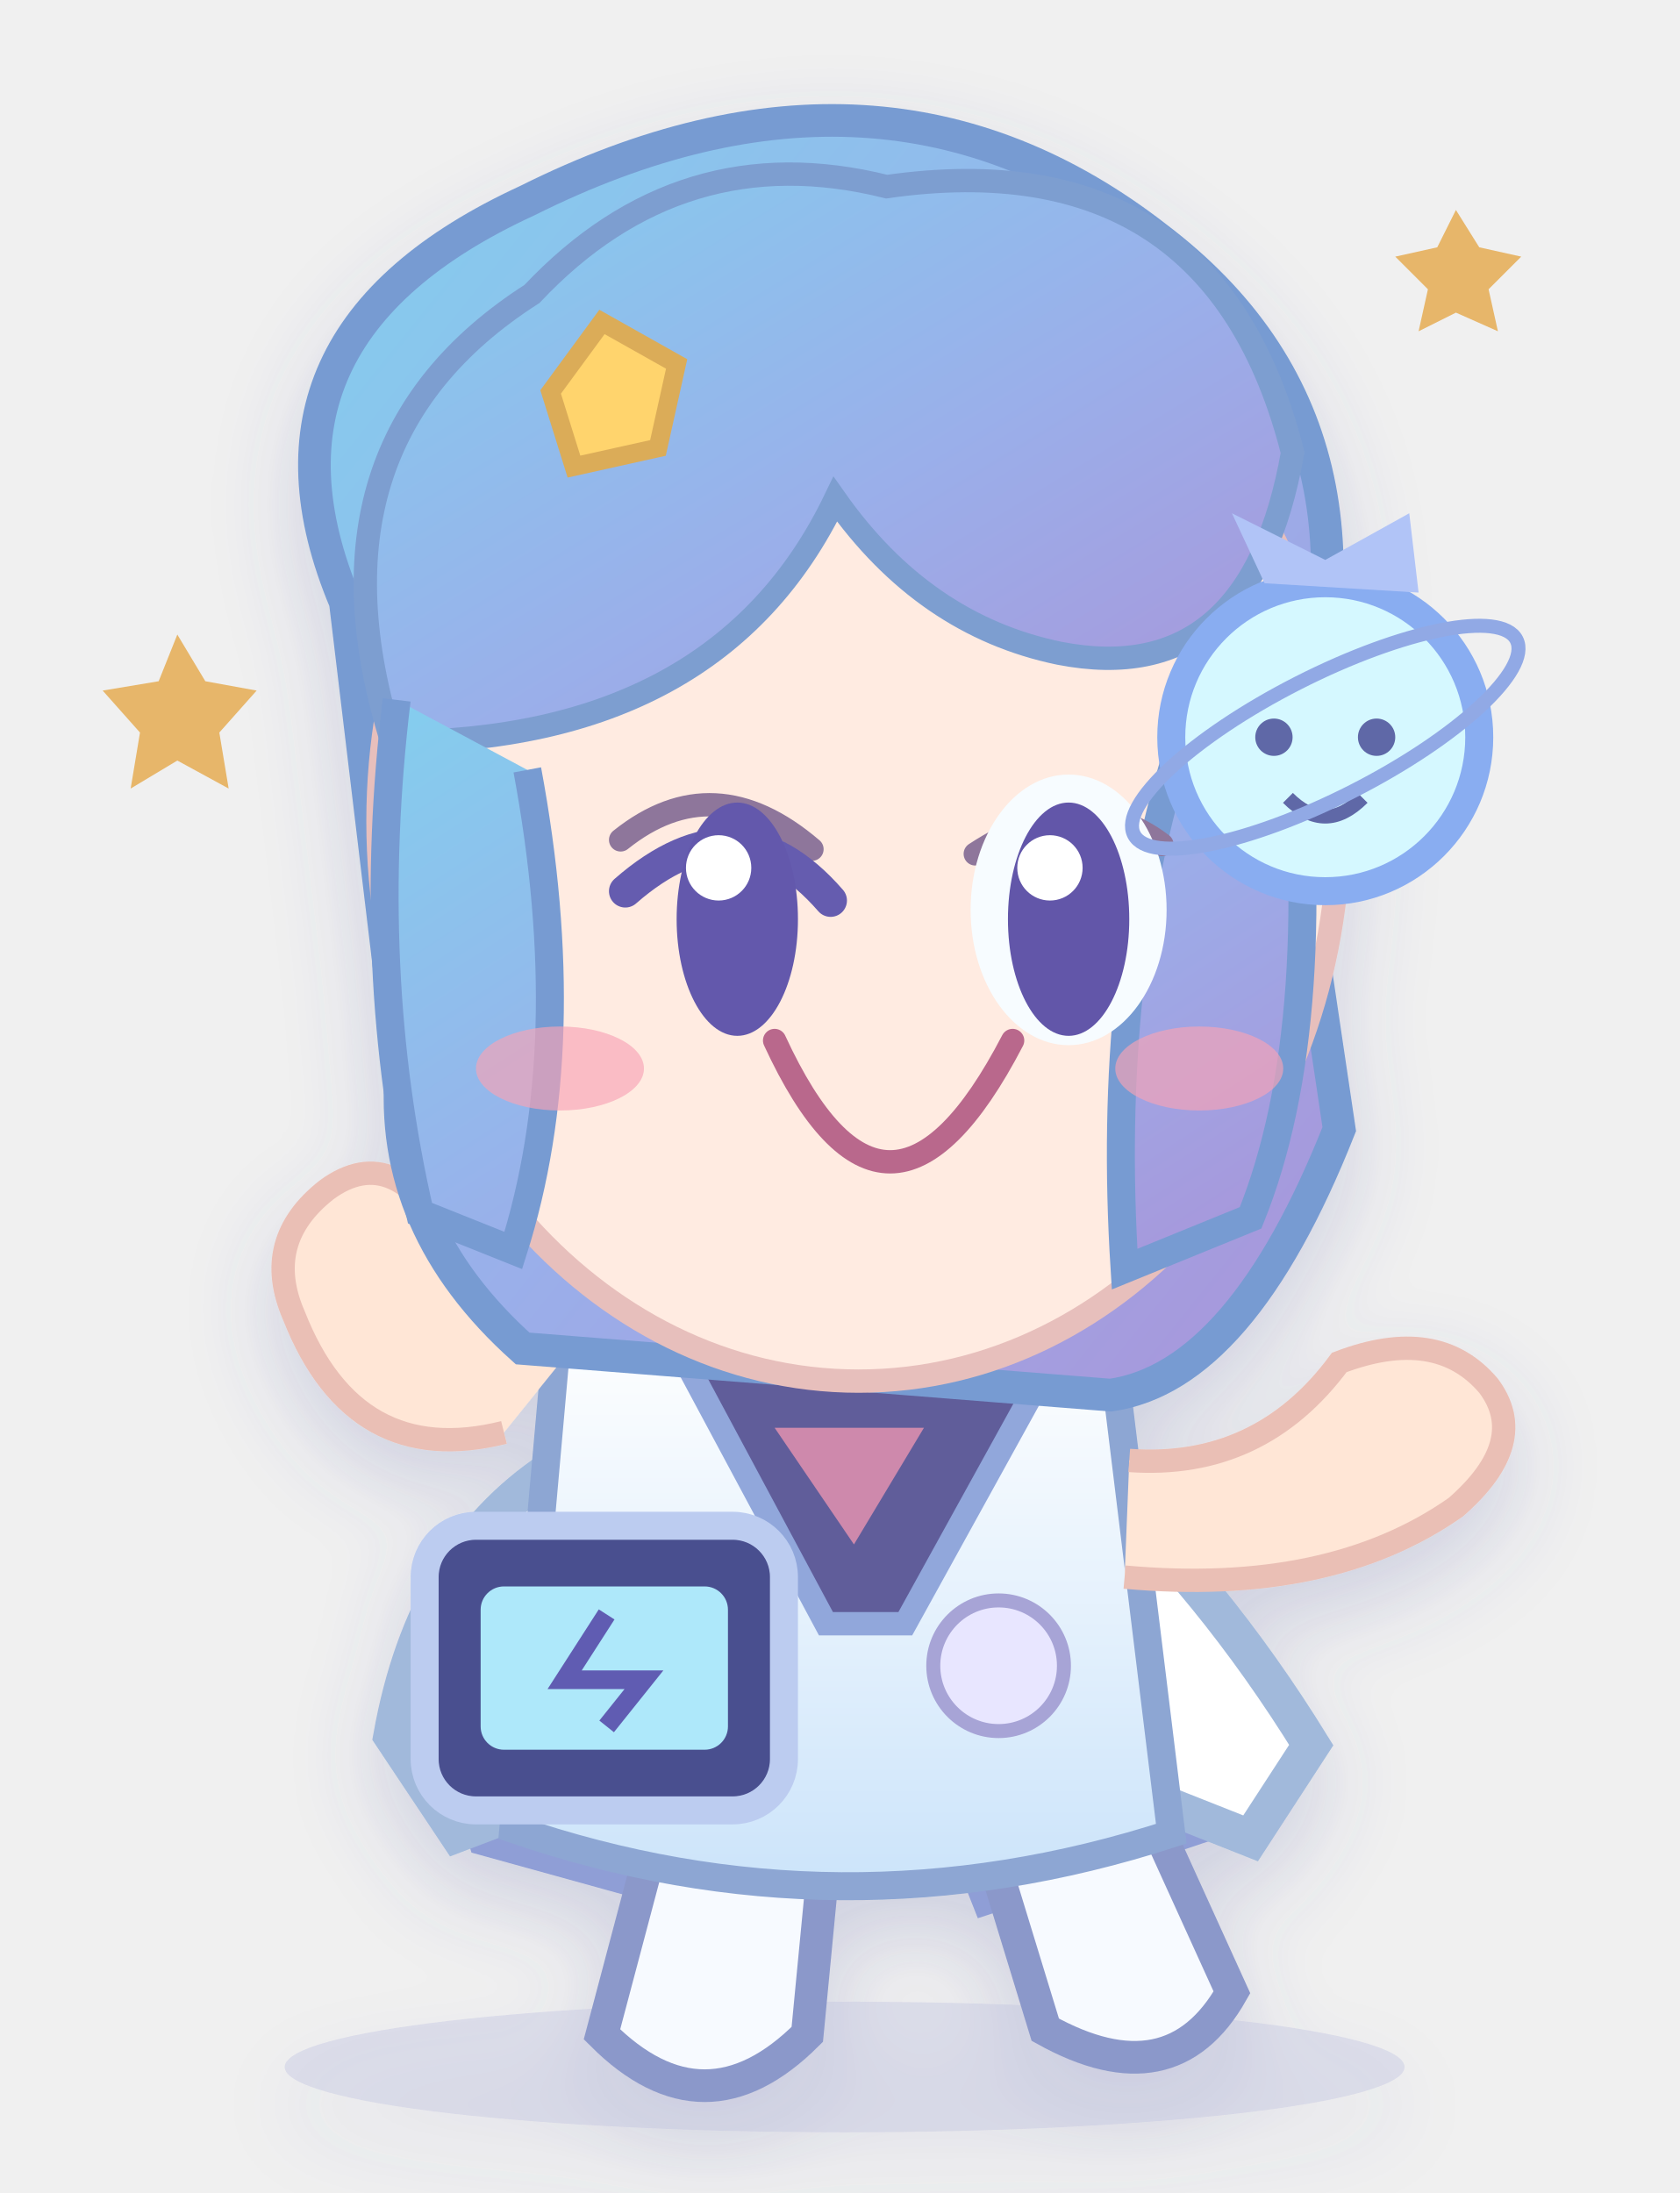
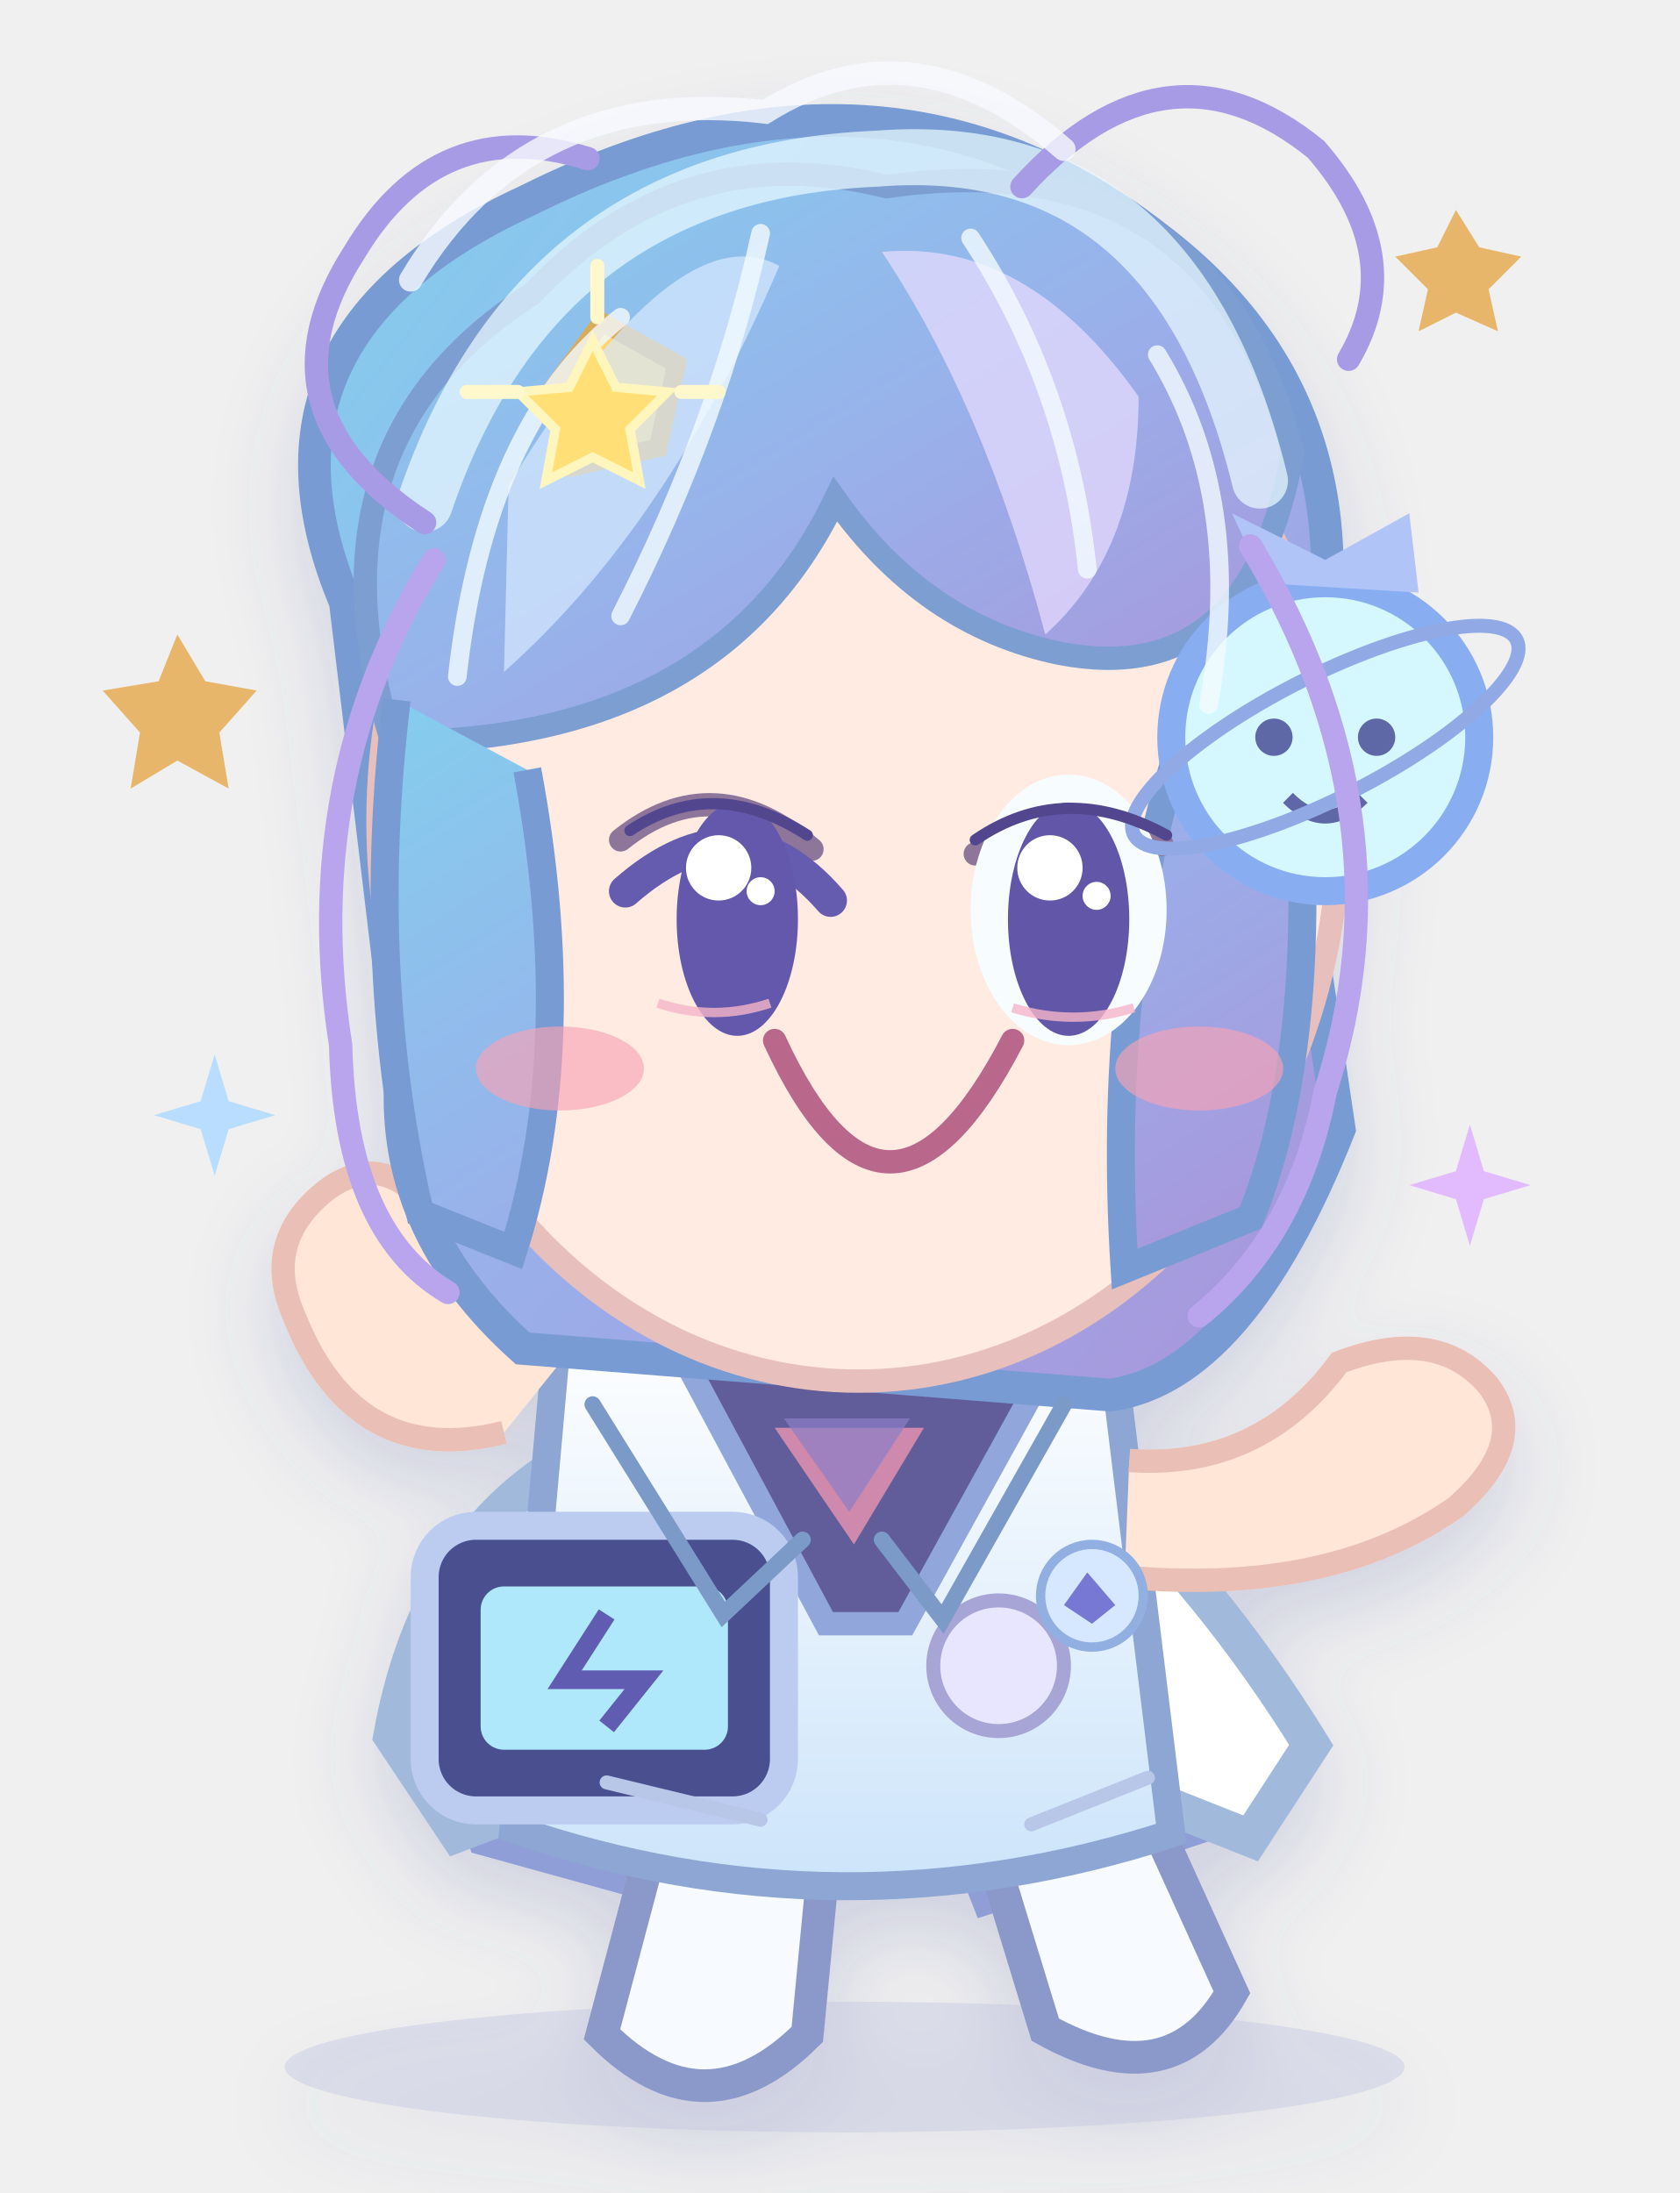
<svg xmlns="http://www.w3.org/2000/svg" viewBox="0 0 360 470" role="img" aria-labelledby="title">
  <defs>
    <linearGradient id="hair" x2="1" y2="1">
      <stop stop-color="#83cfee" />
      <stop offset=".55" stop-color="#9aafea" />
      <stop offset="1" stop-color="#a994d9" />
    </linearGradient>
    <linearGradient id="coat" x2="0" y2="1">
      <stop stop-color="#fff" />
      <stop offset="1" stop-color="#cce4fa" />
    </linearGradient>
    <filter id="sh">
      <feDropShadow dx="0" dy="8" stdDeviation="9" flood-color="#4b57a7" flood-opacity=".2" />
    </filter>
  </defs>
  <g filter="url(#sh)">
    <ellipse cx="181" cy="443" rx="120" ry="14" fill="#b7b9de" opacity=".35" />
    <path d="M115 321 Q90 355 103 395 L150 408 163 370 196 370 211 408 259 392 Q274 354 245 315 Z" fill="#f7f9ff" stroke="#8f9ed6" stroke-width="5" />
    <path d="M142 387 L129 436 Q151 458 173 436 L178 384 M209 386 L224 435 Q251 450 264 427 L244 383" fill="#f7faff" stroke="#8b98ca" stroke-width="7" />
    <path d="M118 315 Q91 333 84 372 L98 393 140 377 152 333 M233 315 Q260 340 281 374 L268 394 220 375 207 330" fill="#fff" stroke="#a1b9db" stroke-width="8" />
    <path d="M119 291 Q181 273 239 295 L251 393 Q180 416 110 392 Z" fill="url(#coat)" stroke="#8da6d3" stroke-width="6" />
    <path d="M147 292 L177 348 194 348 226 290" fill="#605d9a" stroke="#91a7db" stroke-width="5" />
    <path d="M166 306 L183 331 198 306" fill="#ce89ac" />
    <circle cx="214" cy="357" r="14" fill="#e8e6ff" stroke="#a7a4d6" stroke-width="3" />
    <path d="M108 307 Q76 315 63 282 Q56 266 70 255 Q85 244 97 267 L133 276" fill="#ffe6d6" stroke="#eabfb5" stroke-width="5" />
    <path d="M242 313 Q270 315 287 292 Q308 284 319 297 Q328 309 312 323 Q285 342 241 338" fill="#ffe6d6" stroke="#eabfb5" stroke-width="5" />
    <path d="M74 129 Q50 72 113 43 Q189 5 248 51 Q302 92 276 168 L287 242 Q266 295 238 299 L112 289 Q83 263 86 229Z" fill="url(#hair)" stroke="#779bd2" stroke-width="7" />
    <ellipse cx="184" cy="176" rx="103" ry="120" fill="#ffebe1" stroke="#e7bfbc" stroke-width="5" />
    <path d="M84 159 Q64 95 114 63 Q146 29 190 40 Q260 30 277 97 Q268 148 227 140 Q198 134 179 107 Q154 159 84 159Z" fill="url(#hair)" stroke="#7d9ed0" stroke-width="5" />
    <path d="M85 150 Q78 208 90 260 L110 268 Q124 224 113 165 M276 145 Q285 219 268 261 L241 272 Q237 209 253 159" fill="url(#hair)" stroke="#779bd2" stroke-width="6" />
    <path d="M133 180 Q153 164 174 182 M209 183 Q232 168 249 181" fill="none" stroke="#8e769b" stroke-width="5" stroke-linecap="round" />
    <path d="M134 191 Q158 170 178 193" fill="none" stroke="#655baf" stroke-width="7" stroke-linecap="round" />
    <ellipse cx="229" cy="195" rx="21" ry="29" fill="#f7fcff" />
    <ellipse cx="158" cy="197" rx="13" ry="25" fill="#6359ac" />
    <ellipse cx="229" cy="197" rx="13" ry="25" fill="#6256a9" />
    <circle cx="154" cy="186" r="7" fill="#fff" />
    <circle cx="225" cy="186" r="7" fill="#fff" />
    <ellipse cx="120" cy="229" rx="18" ry="9" fill="#f7a3b6" opacity=".65" />
    <ellipse cx="257" cy="229" rx="18" ry="9" fill="#f7a3b6" opacity=".65" />
    <path d="M166 223 Q190 275 217 223" stroke="#b9688c" stroke-width="5" fill="none" stroke-linecap="round" />
    <path d="M118 84 l11 -15 16 9 -4 18 -18 4Z" fill="#ffd46d" stroke="#dbac59" stroke-width="4" />
    <rect x="91" y="327" width="77" height="61" rx="11" fill="#4a4f8f" stroke="#bcccf0" stroke-width="6" />
    <rect x="103" y="340" width="53" height="35" rx="5" fill="#aee8fa" />
    <path d="m130 346 -9 14 17 0 -8 10" stroke="#615cb2" fill="none" stroke-width="4" />
  </g>
  <g transform="translate(284 158)">
    <circle cx="0" cy="0" r="33" fill="#d5f8ff" stroke="#89adf1" stroke-width="6" />
    <path d="M-13 -33 -20 -48 0 -38 18 -48 20 -31" fill="#b1c4f7" />
    <circle cx="-11" cy="0" r="4" fill="#5f68a7" />
    <circle cx="11" cy="0" r="4" fill="#5f68a7" />
    <path d="M-8 13 Q0 21 8 13" stroke="#5f68a7" stroke-width="3" fill="none" />
    <ellipse rx="46" ry="13" stroke="#91a9e5" stroke-width="3" fill="none" transform="rotate(-27)" />
  </g>
  <g fill="#e7b66a">
    <path d="m38 136 6 10 11 2 -8 9 2 12 -11 -6 -10 6 2 -12 -8 -9 12 -2Z" />
    <path d="m312 45 5 8 9 2 -7 7 2 9 -9 -4 -8 4 2 -9 -7 -7 9 -2Z" />
  </g>
+   <g aria-hidden="true">
+     <path d="M91 108 Q115 37 188 34 Q252 29 270 103" stroke="#e9f9ff" stroke-width="12" fill="none" stroke-linecap="round" opacity=".72" />
+     <path d="M109 104 Q145 45 167 57 Q143 113 108 144" fill="#d7eaff" opacity=".7" />
+     <path d="M189 54 Q220 51 244 85 Q244 118 224 136 Q211 87 189 54" fill="#e8ddff" opacity=".72" />
+     <path d="M133 68 Q104 91 98 145 M163 50 Q154 91 133 132 M208 51 Q229 83 233 122 M248 76 Q267 107 259 151" stroke="#f3fbff" stroke-width="4" fill="none" stroke-linecap="round" opacity=".8" />
+     <path d="M93 120 Q64 167 73 224 Q74 264 96 277 M268 117 Q303 175 284 234 Q278 265 257 282" stroke="#b8a5ed" stroke-width="5" fill="none" stroke-linecap="round" />
+     <path d="M91 112 Q54 88 76 54 Q94 24 126 34 M219 40 Q250 6 282 32 Q302 55 289 77" stroke="#a89be6" stroke-width="5" fill="none" stroke-linecap="round" />
+     <path d="M88 60 Q113 18 164 24 Q196 4 228 32" stroke="#f8faff" stroke-width="5" fill="none" stroke-linecap="round" opacity=".8" />
+     <path d="m127 73 5 10 11 1-8 8 2 11-10-5-10 5 2-11-8-8 11-1z" fill="#ffdf76" stroke="#fff6bd" stroke-width="2" />
+     <path d="M128 68 V57 M111 84 H100 M146 84 H154" stroke="#fff8cc" stroke-width="3" stroke-linecap="round" />
+     <path d="M135 178 Q153 166 173 179 M209 180 Q228 167 250 179" fill="none" stroke="#52478e" stroke-width="2.4" stroke-linecap="round" />
+     <circle cx="163" cy="191" r="3" fill="#fff" />
+     <circle cx="235" cy="192" r="3" fill="#fff" />
+     <path d="M141 215 Q153 219 165 215 M217 216 Q230 220 243 216" fill="none" stroke="#f5b5c9" stroke-width="2" opacity=".8" />
+     <path d="M127 301 L155 346 L172 330 M228 301 L202 347 L189 330" fill="none" stroke="#7b9ac8" stroke-width="3.5" stroke-linecap="round" />
+     <path d="M130 382 L163 390 M221 391 L246 381" stroke="#b8c7e7" stroke-width="3" stroke-linecap="round" />
+     <circle cx="234" cy="342" r="11" fill="#d6e8ff" stroke="#91afe0" stroke-width="2" />
+     <path d="M228 344 L233 337 239 344 234 348Z" fill="#7778d3" />
+     <path d="M168 304 L182 324 195 304" fill="#8b7ec8" opacity=".7" />
+     <path d="m46 226 3 10 10 3-10 3-3 10-3-10-10-3 10-3z" fill="#b6dcff" opacity=".95" />
+     <path d="m315 241 3 10 10 3-10 3-3 10-3-10-10-3 10-3z" fill="#e2b8ff" opacity=".95" />
+   </g>
</svg>
